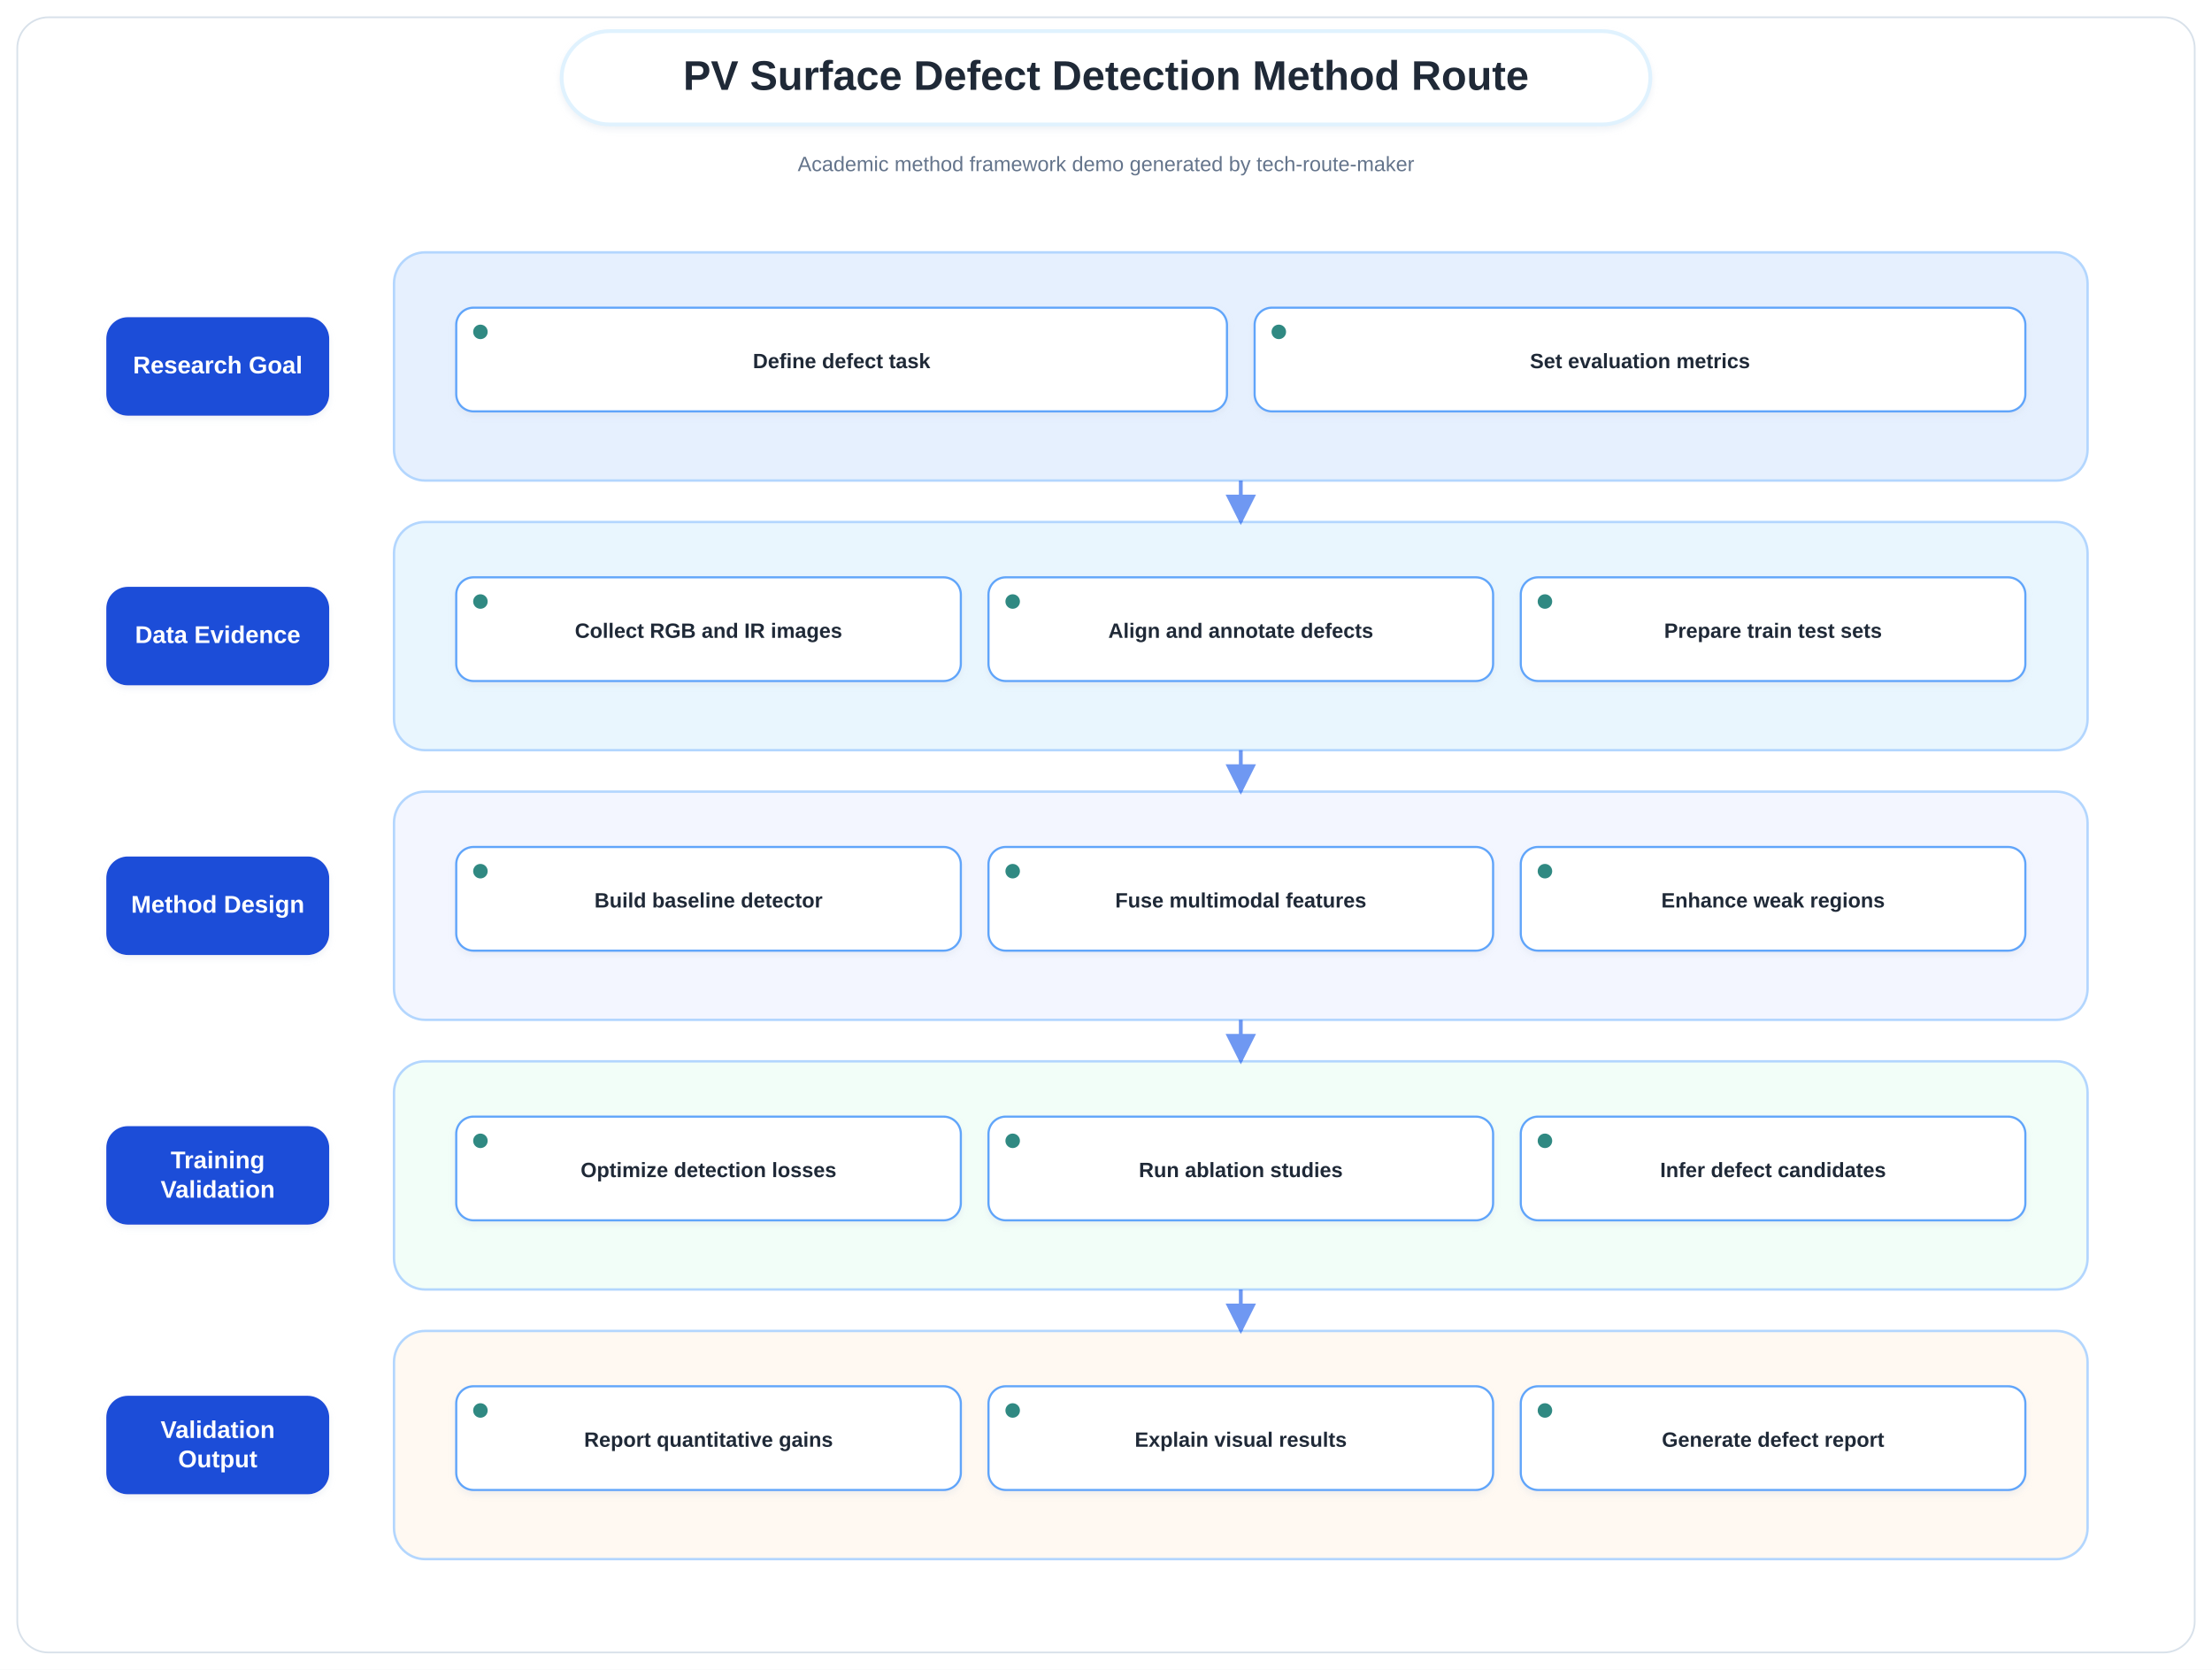
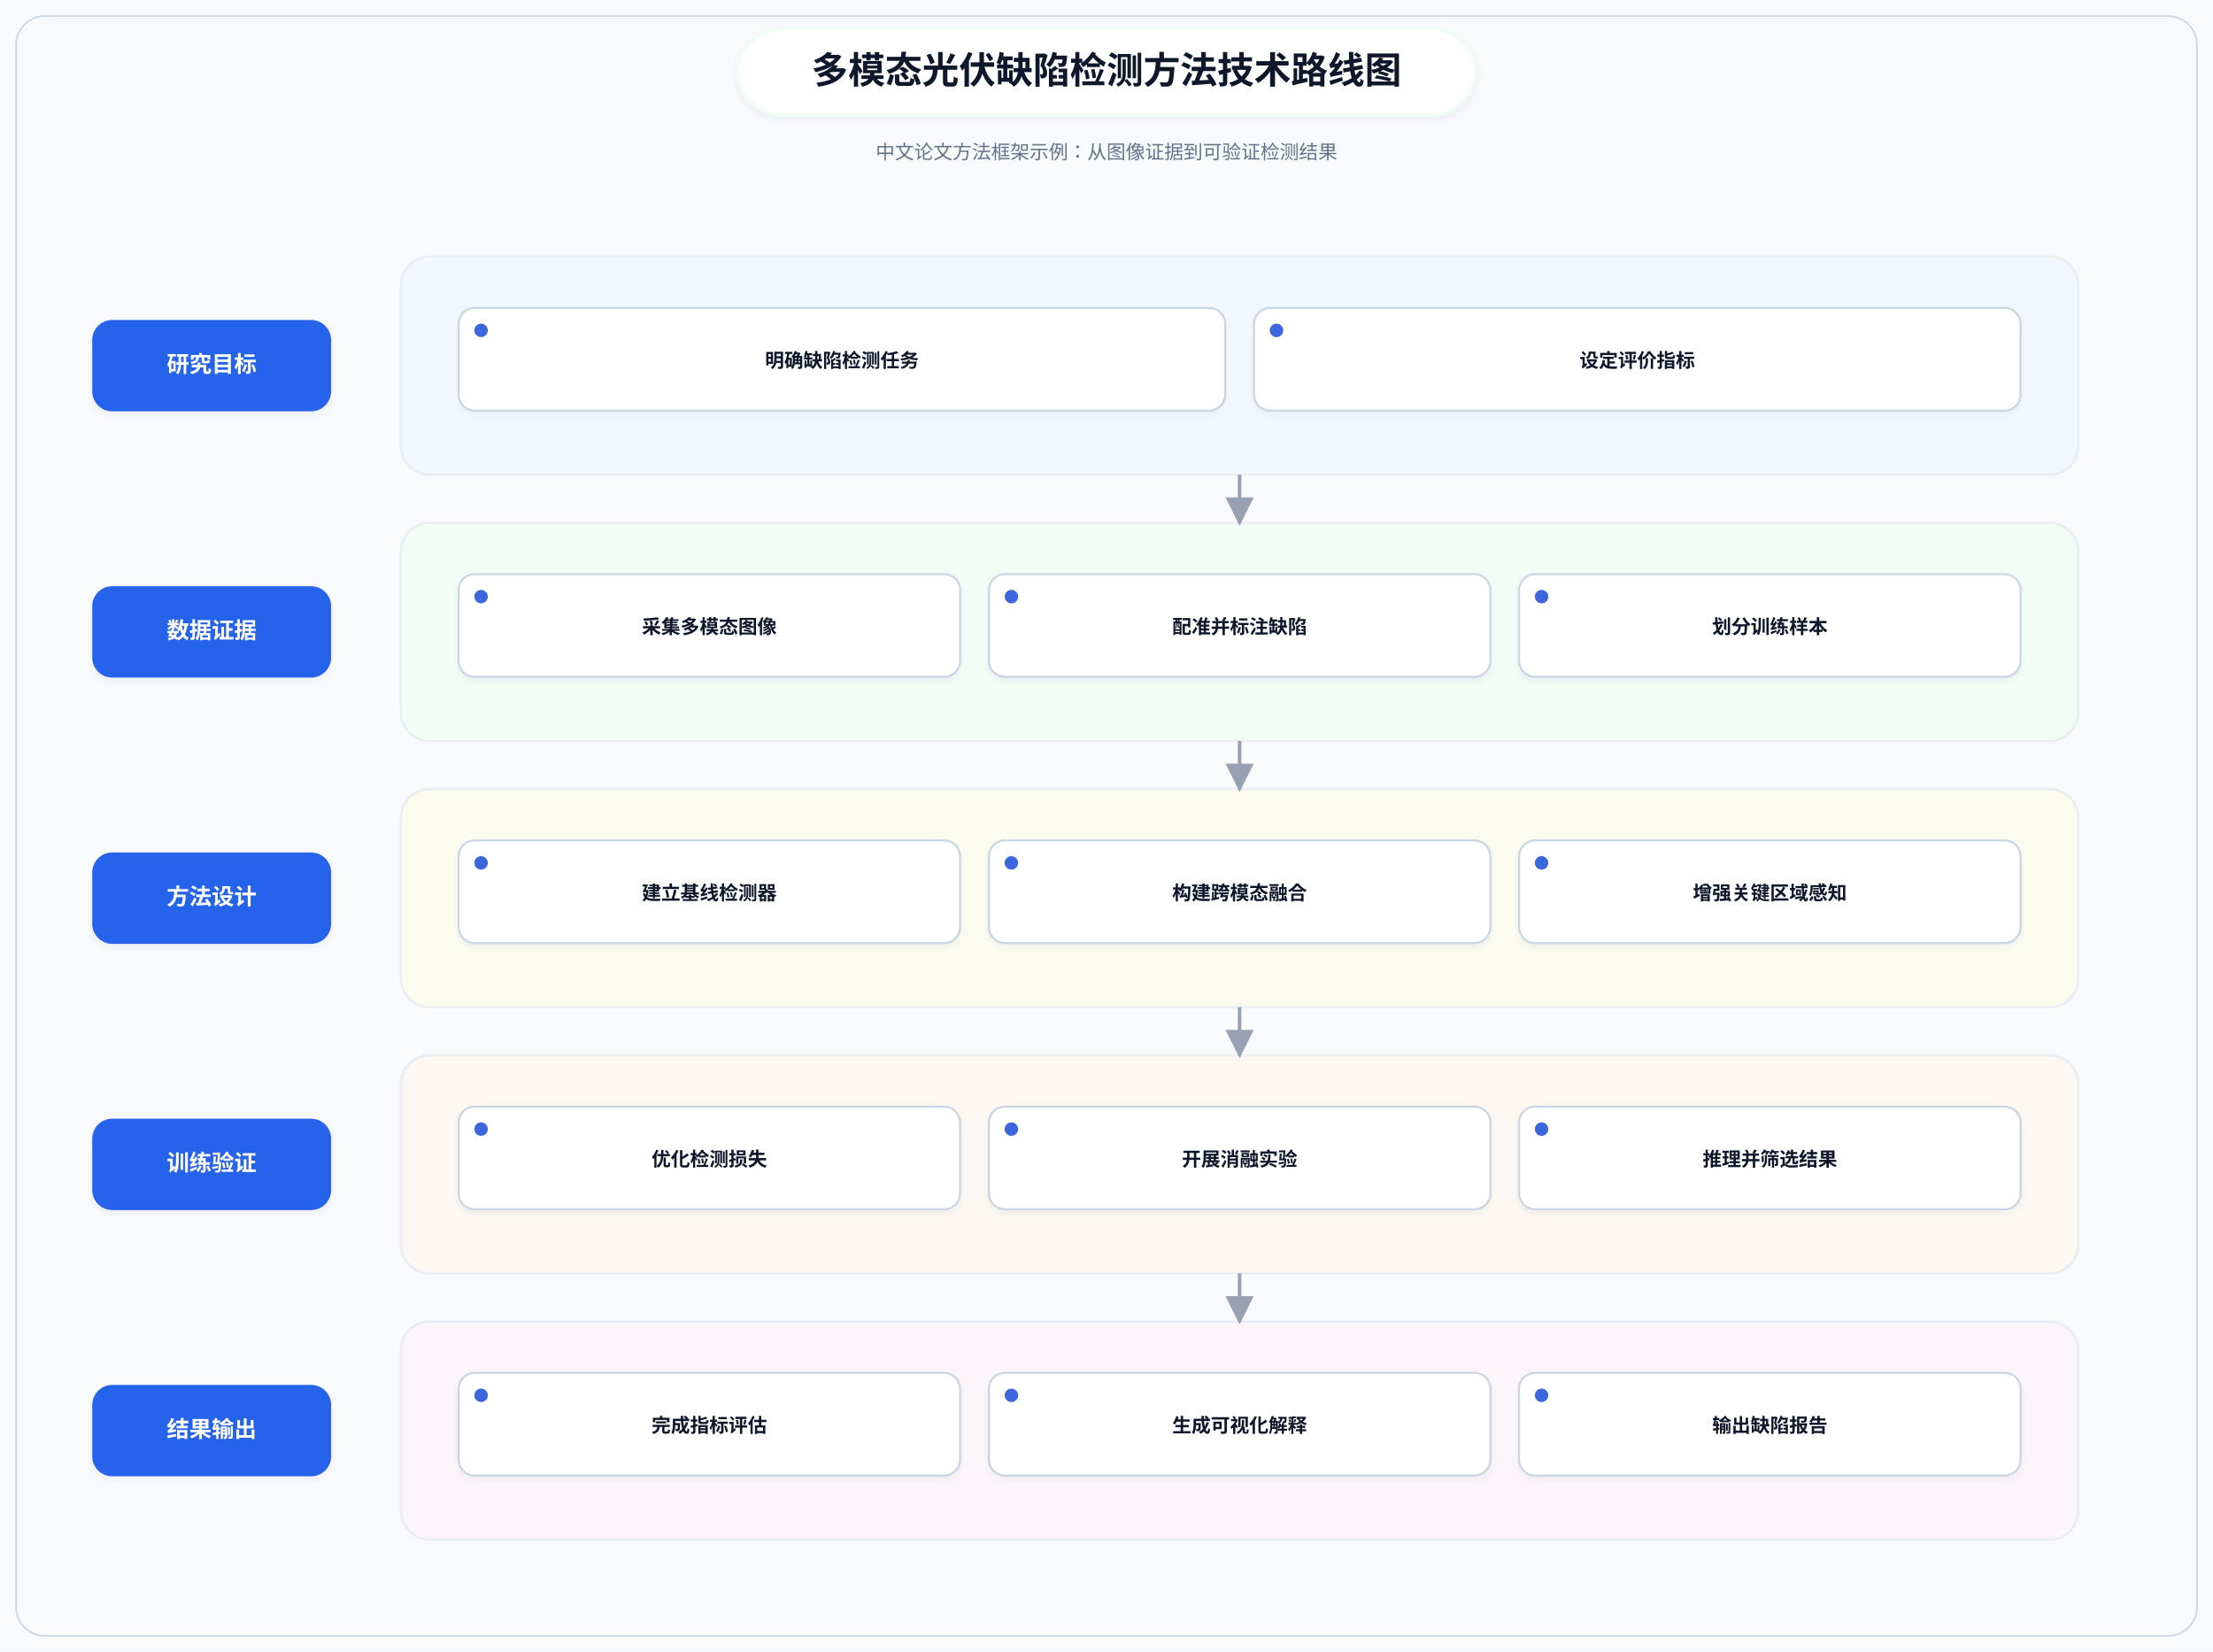
- <svg xmlns="http://www.w3.org/2000/svg" width="1280" height="966" viewBox="0 0 1280 966">
+ <svg xmlns="http://www.w3.org/2000/svg" width="1380" height="1030" viewBox="0 0 1380 1030">
  <defs>
    <marker id="arrow" viewBox="0 0 10 10" refX="9" refY="5" markerWidth="8" markerHeight="8" orient="auto-start-reverse">
-       <path d="M 0 0 L 10 5 L 0 10 z" fill="#2563EB" />
+       <path d="M 0 0 L 10 5 L 0 10 z" fill="#64748B" />
    </marker>
    <filter id="softShadow" x="-20%" y="-20%" width="140%" height="140%">
      <feDropShadow dx="0" dy="2" stdDeviation="2" flood-color="#CBD5E1" flood-opacity="0.32" />
    </filter>
  </defs>
-   <rect width="100%" height="100%" fill="#FFFFFF" />
-   <rect x="10.0" y="10.0" width="1260.0" height="946.0" rx="18" fill="none" stroke="#D8E1EA" stroke-width="1.0" />
-   <rect x="325.0" y="18.0" width="630.0" height="54.0" rx="28" fill="#FFFFFF" stroke="#E0F2FE" stroke-width="2.2" filter="url(#softShadow)" />
-   <text x="640.0" y="52.0" text-anchor="middle" font-size="24" font-family="Arial, Helvetica, sans-serif" font-weight="700" fill="#1F2937">PV Surface Defect Detection Method Route</text>
-   <text x="640.0" y="99.0" text-anchor="middle" font-size="12" font-family="Arial, Helvetica, sans-serif" font-weight="400" fill="#64748B">Academic method framework demo generated by tech-route-maker</text>
-   <rect x="228.0" y="146.0" width="980.0" height="132.0" rx="18" fill="#DBEAFE" stroke="#93C5FD" stroke-width="1.4" opacity="0.70" />
-   <rect x="62.0" y="184.0" width="128.0" height="56.0" rx="12" fill="#1D4ED8" stroke="#1D4ED8" stroke-width="1.0" filter="url(#softShadow)" />
-   <text x="126.0" y="216.0" text-anchor="middle" font-size="14" font-family="Arial, Helvetica, sans-serif" font-weight="700" fill="#FFFFFF">Research Goal</text>
-   <rect x="228.0" y="302.0" width="980.0" height="132.0" rx="18" fill="#E0F2FE" stroke="#93C5FD" stroke-width="1.4" opacity="0.70" />
-   <rect x="62.0" y="340.0" width="128.0" height="56.0" rx="12" fill="#1D4ED8" stroke="#1D4ED8" stroke-width="1.0" filter="url(#softShadow)" />
-   <text x="126.0" y="372.0" text-anchor="middle" font-size="14" font-family="Arial, Helvetica, sans-serif" font-weight="700" fill="#FFFFFF">Data Evidence</text>
-   <rect x="228.0" y="458.0" width="980.0" height="132.0" rx="18" fill="#EEF2FF" stroke="#93C5FD" stroke-width="1.4" opacity="0.70" />
-   <rect x="62.0" y="496.0" width="128.0" height="56.0" rx="12" fill="#1D4ED8" stroke="#1D4ED8" stroke-width="1.0" filter="url(#softShadow)" />
-   <text x="126.0" y="528.0" text-anchor="middle" font-size="14" font-family="Arial, Helvetica, sans-serif" font-weight="700" fill="#FFFFFF">Method Design</text>
-   <rect x="228.0" y="614.0" width="980.0" height="132.0" rx="18" fill="#ECFDF5" stroke="#93C5FD" stroke-width="1.4" opacity="0.70" />
-   <rect x="62.0" y="652.0" width="128.0" height="56.0" rx="12" fill="#1D4ED8" stroke="#1D4ED8" stroke-width="1.0" filter="url(#softShadow)" />
-   <text x="126.0" y="675.9" text-anchor="middle" font-size="14" font-family="Arial, Helvetica, sans-serif" font-weight="700" fill="#FFFFFF">Training</text>
-   <text x="126.0" y="692.9" text-anchor="middle" font-size="14" font-family="Arial, Helvetica, sans-serif" font-weight="700" fill="#FFFFFF">Validation</text>
-   <rect x="228.0" y="770.0" width="980.0" height="132.0" rx="18" fill="#FFF7ED" stroke="#93C5FD" stroke-width="1.4" opacity="0.70" />
-   <rect x="62.0" y="808.0" width="128.0" height="56.0" rx="12" fill="#1D4ED8" stroke="#1D4ED8" stroke-width="1.0" filter="url(#softShadow)" />
-   <text x="126.0" y="831.9" text-anchor="middle" font-size="14" font-family="Arial, Helvetica, sans-serif" font-weight="700" fill="#FFFFFF">Validation</text>
-   <text x="126.0" y="848.9" text-anchor="middle" font-size="14" font-family="Arial, Helvetica, sans-serif" font-weight="700" fill="#FFFFFF">Output</text>
-   <line x1="718.0" y1="278.0" x2="718.0" y2="302.0" stroke="#2563EB" stroke-width="2.2" marker-end="url(#arrow)" opacity="0.66" />
-   <line x1="718.0" y1="434.0" x2="718.0" y2="458.0" stroke="#2563EB" stroke-width="2.2" marker-end="url(#arrow)" opacity="0.66" />
-   <line x1="718.0" y1="590.0" x2="718.0" y2="614.0" stroke="#2563EB" stroke-width="2.2" marker-end="url(#arrow)" opacity="0.66" />
-   <line x1="718.0" y1="746.0" x2="718.0" y2="770.0" stroke="#2563EB" stroke-width="2.2" marker-end="url(#arrow)" opacity="0.66" />
+   <rect width="100%" height="100%" fill="#F8FAFC" />
+   <rect x="10.0" y="10.0" width="1360.0" height="1010.0" rx="18" fill="none" stroke="#CBD5E1" stroke-width="1.0" />
+   <rect x="460.0" y="18.0" width="460.0" height="54.0" rx="28" fill="#FFFFFF" stroke="#F0FDF4" stroke-width="2.2" filter="url(#softShadow)" />
+   <text x="690.0" y="52.0" text-anchor="middle" font-size="23" font-family="Arial, Helvetica, sans-serif" font-weight="700" fill="#0F172A">多模态光伏缺陷检测方法技术路线图</text>
+   <text x="690.0" y="99.0" text-anchor="middle" font-size="12" font-family="Arial, Helvetica, sans-serif" font-weight="400" fill="#64748B">中文论文方法框架示例：从图像证据到可验证检测结果</text>
+   <rect x="250.0" y="160.0" width="1046.0" height="136.0" rx="18" fill="#EFF6FF" stroke="#E2E8F0" stroke-width="1.4" opacity="0.70" />
+   <rect x="58.0" y="200.0" width="148.0" height="56.0" rx="12" fill="#2563EB" stroke="#2563EB" stroke-width="1.0" filter="url(#softShadow)" />
+   <text x="132.0" y="232.0" text-anchor="middle" font-size="14" font-family="Arial, Helvetica, sans-serif" font-weight="700" fill="#FFFFFF">研究目标</text>
+   <rect x="250.0" y="326.0" width="1046.0" height="136.0" rx="18" fill="#F0FDF4" stroke="#E2E8F0" stroke-width="1.4" opacity="0.70" />
+   <rect x="58.0" y="366.0" width="148.0" height="56.0" rx="12" fill="#2563EB" stroke="#2563EB" stroke-width="1.0" filter="url(#softShadow)" />
+   <text x="132.0" y="398.0" text-anchor="middle" font-size="14" font-family="Arial, Helvetica, sans-serif" font-weight="700" fill="#FFFFFF">数据证据</text>
+   <rect x="250.0" y="492.0" width="1046.0" height="136.0" rx="18" fill="#FEFCE8" stroke="#E2E8F0" stroke-width="1.4" opacity="0.70" />
+   <rect x="58.0" y="532.0" width="148.0" height="56.0" rx="12" fill="#2563EB" stroke="#2563EB" stroke-width="1.0" filter="url(#softShadow)" />
+   <text x="132.0" y="564.0" text-anchor="middle" font-size="14" font-family="Arial, Helvetica, sans-serif" font-weight="700" fill="#FFFFFF">方法设计</text>
+   <rect x="250.0" y="658.0" width="1046.0" height="136.0" rx="18" fill="#FFF7ED" stroke="#E2E8F0" stroke-width="1.4" opacity="0.70" />
+   <rect x="58.0" y="698.0" width="148.0" height="56.0" rx="12" fill="#2563EB" stroke="#2563EB" stroke-width="1.0" filter="url(#softShadow)" />
+   <text x="132.0" y="730.0" text-anchor="middle" font-size="14" font-family="Arial, Helvetica, sans-serif" font-weight="700" fill="#FFFFFF">训练验证</text>
+   <rect x="250.0" y="824.0" width="1046.0" height="136.0" rx="18" fill="#FDF2F8" stroke="#E2E8F0" stroke-width="1.4" opacity="0.70" />
+   <rect x="58.0" y="864.0" width="148.0" height="56.0" rx="12" fill="#2563EB" stroke="#2563EB" stroke-width="1.0" filter="url(#softShadow)" />
+   <text x="132.0" y="896.0" text-anchor="middle" font-size="14" font-family="Arial, Helvetica, sans-serif" font-weight="700" fill="#FFFFFF">结果输出</text>
+   <line x1="773.0" y1="296.0" x2="773.0" y2="326.0" stroke="#64748B" stroke-width="2.2" marker-end="url(#arrow)" opacity="0.66" />
+   <line x1="773.0" y1="462.0" x2="773.0" y2="492.0" stroke="#64748B" stroke-width="2.2" marker-end="url(#arrow)" opacity="0.66" />
+   <line x1="773.0" y1="628.0" x2="773.0" y2="658.0" stroke="#64748B" stroke-width="2.2" marker-end="url(#arrow)" opacity="0.66" />
+   <line x1="773.0" y1="794.0" x2="773.0" y2="824.0" stroke="#64748B" stroke-width="2.2" marker-end="url(#arrow)" opacity="0.66" />
  <g class="node" data-node="goal_task" style="cursor:pointer">
-     <rect x="264.0" y="178.0" width="446.0" height="60.0" rx="10" fill="#FFFFFF" stroke="#60A5FA" stroke-width="1.25" filter="url(#softShadow)" />
-     <circle cx="278.0" cy="192.0" r="4.2" fill="#0F766E" opacity="0.86" />
-     <text x="487.0" y="213.0" text-anchor="middle" font-size="12" font-family="Arial, Helvetica, sans-serif" font-weight="600" fill="#1F2937">Define defect task</text>
+     <rect x="286.0" y="192.0" width="478.0" height="64.0" rx="10" fill="#FFFFFF" stroke="#CBD5E1" stroke-width="1.25" filter="url(#softShadow)" />
+     <circle cx="300.0" cy="206.0" r="4.2" fill="#1D4ED8" opacity="0.86" />
+     <text x="525.0" y="229.0" text-anchor="middle" font-size="12" font-family="Arial, Helvetica, sans-serif" font-weight="600" fill="#0F172A">明确缺陷检测任务</text>
  </g>
  <g class="node" data-node="goal_metric" style="cursor:pointer">
-     <rect x="726.0" y="178.0" width="446.0" height="60.0" rx="10" fill="#FFFFFF" stroke="#60A5FA" stroke-width="1.25" filter="url(#softShadow)" />
-     <circle cx="740.0" cy="192.0" r="4.2" fill="#0F766E" opacity="0.86" />
-     <text x="949.0" y="213.0" text-anchor="middle" font-size="12" font-family="Arial, Helvetica, sans-serif" font-weight="600" fill="#1F2937">Set evaluation metrics</text>
+     <rect x="782.0" y="192.0" width="478.0" height="64.0" rx="10" fill="#FFFFFF" stroke="#CBD5E1" stroke-width="1.25" filter="url(#softShadow)" />
+     <circle cx="796.0" cy="206.0" r="4.2" fill="#1D4ED8" opacity="0.86" />
+     <text x="1021.0" y="229.0" text-anchor="middle" font-size="12" font-family="Arial, Helvetica, sans-serif" font-weight="600" fill="#0F172A">设定评价指标</text>
  </g>
  <g class="node" data-node="data_collect" style="cursor:pointer">
-     <rect x="264.0" y="334.0" width="292.0" height="60.0" rx="10" fill="#FFFFFF" stroke="#60A5FA" stroke-width="1.25" filter="url(#softShadow)" />
-     <circle cx="278.0" cy="348.0" r="4.2" fill="#0F766E" opacity="0.86" />
-     <text x="410.0" y="369.0" text-anchor="middle" font-size="12" font-family="Arial, Helvetica, sans-serif" font-weight="600" fill="#1F2937">Collect RGB and IR images</text>
+     <rect x="286.0" y="358.0" width="312.7" height="64.0" rx="10" fill="#FFFFFF" stroke="#CBD5E1" stroke-width="1.25" filter="url(#softShadow)" />
+     <circle cx="300.0" cy="372.0" r="4.2" fill="#1D4ED8" opacity="0.86" />
+     <text x="442.3" y="395.0" text-anchor="middle" font-size="12" font-family="Arial, Helvetica, sans-serif" font-weight="600" fill="#0F172A">采集多模态图像</text>
  </g>
  <g class="node" data-node="data_align" style="cursor:pointer">
-     <rect x="572.0" y="334.0" width="292.0" height="60.0" rx="10" fill="#FFFFFF" stroke="#60A5FA" stroke-width="1.25" filter="url(#softShadow)" />
-     <circle cx="586.0" cy="348.0" r="4.2" fill="#0F766E" opacity="0.86" />
-     <text x="718.0" y="369.0" text-anchor="middle" font-size="12" font-family="Arial, Helvetica, sans-serif" font-weight="600" fill="#1F2937">Align and annotate defects</text>
+     <rect x="616.7" y="358.0" width="312.7" height="64.0" rx="10" fill="#FFFFFF" stroke="#CBD5E1" stroke-width="1.25" filter="url(#softShadow)" />
+     <circle cx="630.7" cy="372.0" r="4.2" fill="#1D4ED8" opacity="0.86" />
+     <text x="773.0" y="395.0" text-anchor="middle" font-size="12" font-family="Arial, Helvetica, sans-serif" font-weight="600" fill="#0F172A">配准并标注缺陷</text>
  </g>
  <g class="node" data-node="data_split" style="cursor:pointer">
-     <rect x="880.0" y="334.0" width="292.0" height="60.0" rx="10" fill="#FFFFFF" stroke="#60A5FA" stroke-width="1.25" filter="url(#softShadow)" />
-     <circle cx="894.0" cy="348.0" r="4.2" fill="#0F766E" opacity="0.86" />
-     <text x="1026.0" y="369.0" text-anchor="middle" font-size="12" font-family="Arial, Helvetica, sans-serif" font-weight="600" fill="#1F2937">Prepare train test sets</text>
+     <rect x="947.3" y="358.0" width="312.7" height="64.0" rx="10" fill="#FFFFFF" stroke="#CBD5E1" stroke-width="1.25" filter="url(#softShadow)" />
+     <circle cx="961.3" cy="372.0" r="4.2" fill="#1D4ED8" opacity="0.86" />
+     <text x="1103.7" y="395.0" text-anchor="middle" font-size="12" font-family="Arial, Helvetica, sans-serif" font-weight="600" fill="#0F172A">划分训练样本</text>
  </g>
  <g class="node" data-node="method_baseline" style="cursor:pointer">
-     <rect x="264.0" y="490.0" width="292.0" height="60.0" rx="10" fill="#FFFFFF" stroke="#60A5FA" stroke-width="1.25" filter="url(#softShadow)" />
-     <circle cx="278.0" cy="504.0" r="4.2" fill="#0F766E" opacity="0.86" />
-     <text x="410.0" y="525.0" text-anchor="middle" font-size="12" font-family="Arial, Helvetica, sans-serif" font-weight="600" fill="#1F2937">Build baseline detector</text>
+     <rect x="286.0" y="524.0" width="312.7" height="64.0" rx="10" fill="#FFFFFF" stroke="#CBD5E1" stroke-width="1.25" filter="url(#softShadow)" />
+     <circle cx="300.0" cy="538.0" r="4.2" fill="#1D4ED8" opacity="0.86" />
+     <text x="442.3" y="561.0" text-anchor="middle" font-size="12" font-family="Arial, Helvetica, sans-serif" font-weight="600" fill="#0F172A">建立基线检测器</text>
  </g>
  <g class="node" data-node="method_fusion" style="cursor:pointer">
-     <rect x="572.0" y="490.0" width="292.0" height="60.0" rx="10" fill="#FFFFFF" stroke="#60A5FA" stroke-width="1.25" filter="url(#softShadow)" />
-     <circle cx="586.0" cy="504.0" r="4.2" fill="#0F766E" opacity="0.86" />
-     <text x="718.0" y="525.0" text-anchor="middle" font-size="12" font-family="Arial, Helvetica, sans-serif" font-weight="600" fill="#1F2937">Fuse multimodal features</text>
+     <rect x="616.7" y="524.0" width="312.7" height="64.0" rx="10" fill="#FFFFFF" stroke="#CBD5E1" stroke-width="1.25" filter="url(#softShadow)" />
+     <circle cx="630.7" cy="538.0" r="4.2" fill="#1D4ED8" opacity="0.86" />
+     <text x="773.0" y="561.0" text-anchor="middle" font-size="12" font-family="Arial, Helvetica, sans-serif" font-weight="600" fill="#0F172A">构建跨模态融合</text>
  </g>
  <g class="node" data-node="method_attention" style="cursor:pointer">
-     <rect x="880.0" y="490.0" width="292.0" height="60.0" rx="10" fill="#FFFFFF" stroke="#60A5FA" stroke-width="1.25" filter="url(#softShadow)" />
-     <circle cx="894.0" cy="504.0" r="4.2" fill="#0F766E" opacity="0.86" />
-     <text x="1026.0" y="525.0" text-anchor="middle" font-size="12" font-family="Arial, Helvetica, sans-serif" font-weight="600" fill="#1F2937">Enhance weak regions</text>
+     <rect x="947.3" y="524.0" width="312.7" height="64.0" rx="10" fill="#FFFFFF" stroke="#CBD5E1" stroke-width="1.25" filter="url(#softShadow)" />
+     <circle cx="961.3" cy="538.0" r="4.2" fill="#1D4ED8" opacity="0.86" />
+     <text x="1103.7" y="561.0" text-anchor="middle" font-size="12" font-family="Arial, Helvetica, sans-serif" font-weight="600" fill="#0F172A">增强关键区域感知</text>
  </g>
  <g class="node" data-node="training_loss" style="cursor:pointer">
-     <rect x="264.0" y="646.0" width="292.0" height="60.0" rx="10" fill="#FFFFFF" stroke="#60A5FA" stroke-width="1.25" filter="url(#softShadow)" />
-     <circle cx="278.0" cy="660.0" r="4.2" fill="#0F766E" opacity="0.86" />
-     <text x="410.0" y="681.0" text-anchor="middle" font-size="12" font-family="Arial, Helvetica, sans-serif" font-weight="600" fill="#1F2937">Optimize detection losses</text>
+     <rect x="286.0" y="690.0" width="312.7" height="64.0" rx="10" fill="#FFFFFF" stroke="#CBD5E1" stroke-width="1.25" filter="url(#softShadow)" />
+     <circle cx="300.0" cy="704.0" r="4.2" fill="#1D4ED8" opacity="0.86" />
+     <text x="442.3" y="727.0" text-anchor="middle" font-size="12" font-family="Arial, Helvetica, sans-serif" font-weight="600" fill="#0F172A">优化检测损失</text>
  </g>
  <g class="node" data-node="training_ablation" style="cursor:pointer">
-     <rect x="572.0" y="646.0" width="292.0" height="60.0" rx="10" fill="#FFFFFF" stroke="#60A5FA" stroke-width="1.25" filter="url(#softShadow)" />
-     <circle cx="586.0" cy="660.0" r="4.2" fill="#0F766E" opacity="0.86" />
-     <text x="718.0" y="681.0" text-anchor="middle" font-size="12" font-family="Arial, Helvetica, sans-serif" font-weight="600" fill="#1F2937">Run ablation studies</text>
+     <rect x="616.7" y="690.0" width="312.7" height="64.0" rx="10" fill="#FFFFFF" stroke="#CBD5E1" stroke-width="1.25" filter="url(#softShadow)" />
+     <circle cx="630.7" cy="704.0" r="4.2" fill="#1D4ED8" opacity="0.86" />
+     <text x="773.0" y="727.0" text-anchor="middle" font-size="12" font-family="Arial, Helvetica, sans-serif" font-weight="600" fill="#0F172A">开展消融实验</text>
  </g>
  <g class="node" data-node="training_infer" style="cursor:pointer">
-     <rect x="880.0" y="646.0" width="292.0" height="60.0" rx="10" fill="#FFFFFF" stroke="#60A5FA" stroke-width="1.25" filter="url(#softShadow)" />
-     <circle cx="894.0" cy="660.0" r="4.2" fill="#0F766E" opacity="0.86" />
-     <text x="1026.0" y="681.0" text-anchor="middle" font-size="12" font-family="Arial, Helvetica, sans-serif" font-weight="600" fill="#1F2937">Infer defect candidates</text>
+     <rect x="947.3" y="690.0" width="312.7" height="64.0" rx="10" fill="#FFFFFF" stroke="#CBD5E1" stroke-width="1.25" filter="url(#softShadow)" />
+     <circle cx="961.3" cy="704.0" r="4.2" fill="#1D4ED8" opacity="0.86" />
+     <text x="1103.7" y="727.0" text-anchor="middle" font-size="12" font-family="Arial, Helvetica, sans-serif" font-weight="600" fill="#0F172A">推理并筛选结果</text>
  </g>
  <g class="node" data-node="output_metrics" style="cursor:pointer">
-     <rect x="264.0" y="802.0" width="292.0" height="60.0" rx="10" fill="#FFFFFF" stroke="#60A5FA" stroke-width="1.25" filter="url(#softShadow)" />
-     <circle cx="278.0" cy="816.0" r="4.2" fill="#0F766E" opacity="0.86" />
-     <text x="410.0" y="837.0" text-anchor="middle" font-size="12" font-family="Arial, Helvetica, sans-serif" font-weight="600" fill="#1F2937">Report quantitative gains</text>
+     <rect x="286.0" y="856.0" width="312.7" height="64.0" rx="10" fill="#FFFFFF" stroke="#CBD5E1" stroke-width="1.25" filter="url(#softShadow)" />
+     <circle cx="300.0" cy="870.0" r="4.2" fill="#1D4ED8" opacity="0.86" />
+     <text x="442.3" y="893.0" text-anchor="middle" font-size="12" font-family="Arial, Helvetica, sans-serif" font-weight="600" fill="#0F172A">完成指标评估</text>
  </g>
  <g class="node" data-node="output_visual" style="cursor:pointer">
-     <rect x="572.0" y="802.0" width="292.0" height="60.0" rx="10" fill="#FFFFFF" stroke="#60A5FA" stroke-width="1.25" filter="url(#softShadow)" />
-     <circle cx="586.0" cy="816.0" r="4.2" fill="#0F766E" opacity="0.86" />
-     <text x="718.0" y="837.0" text-anchor="middle" font-size="12" font-family="Arial, Helvetica, sans-serif" font-weight="600" fill="#1F2937">Explain visual results</text>
+     <rect x="616.7" y="856.0" width="312.7" height="64.0" rx="10" fill="#FFFFFF" stroke="#CBD5E1" stroke-width="1.25" filter="url(#softShadow)" />
+     <circle cx="630.7" cy="870.0" r="4.2" fill="#1D4ED8" opacity="0.86" />
+     <text x="773.0" y="893.0" text-anchor="middle" font-size="12" font-family="Arial, Helvetica, sans-serif" font-weight="600" fill="#0F172A">生成可视化解释</text>
  </g>
  <g class="node" data-node="output_report" style="cursor:pointer">
-     <rect x="880.0" y="802.0" width="292.0" height="60.0" rx="10" fill="#FFFFFF" stroke="#60A5FA" stroke-width="1.25" filter="url(#softShadow)" />
-     <circle cx="894.0" cy="816.0" r="4.2" fill="#0F766E" opacity="0.86" />
-     <text x="1026.0" y="837.0" text-anchor="middle" font-size="12" font-family="Arial, Helvetica, sans-serif" font-weight="600" fill="#1F2937">Generate defect report</text>
+     <rect x="947.3" y="856.0" width="312.7" height="64.0" rx="10" fill="#FFFFFF" stroke="#CBD5E1" stroke-width="1.25" filter="url(#softShadow)" />
+     <circle cx="961.3" cy="870.0" r="4.2" fill="#1D4ED8" opacity="0.86" />
+     <text x="1103.7" y="893.0" text-anchor="middle" font-size="12" font-family="Arial, Helvetica, sans-serif" font-weight="600" fill="#0F172A">输出缺陷报告</text>
  </g>
</svg>
